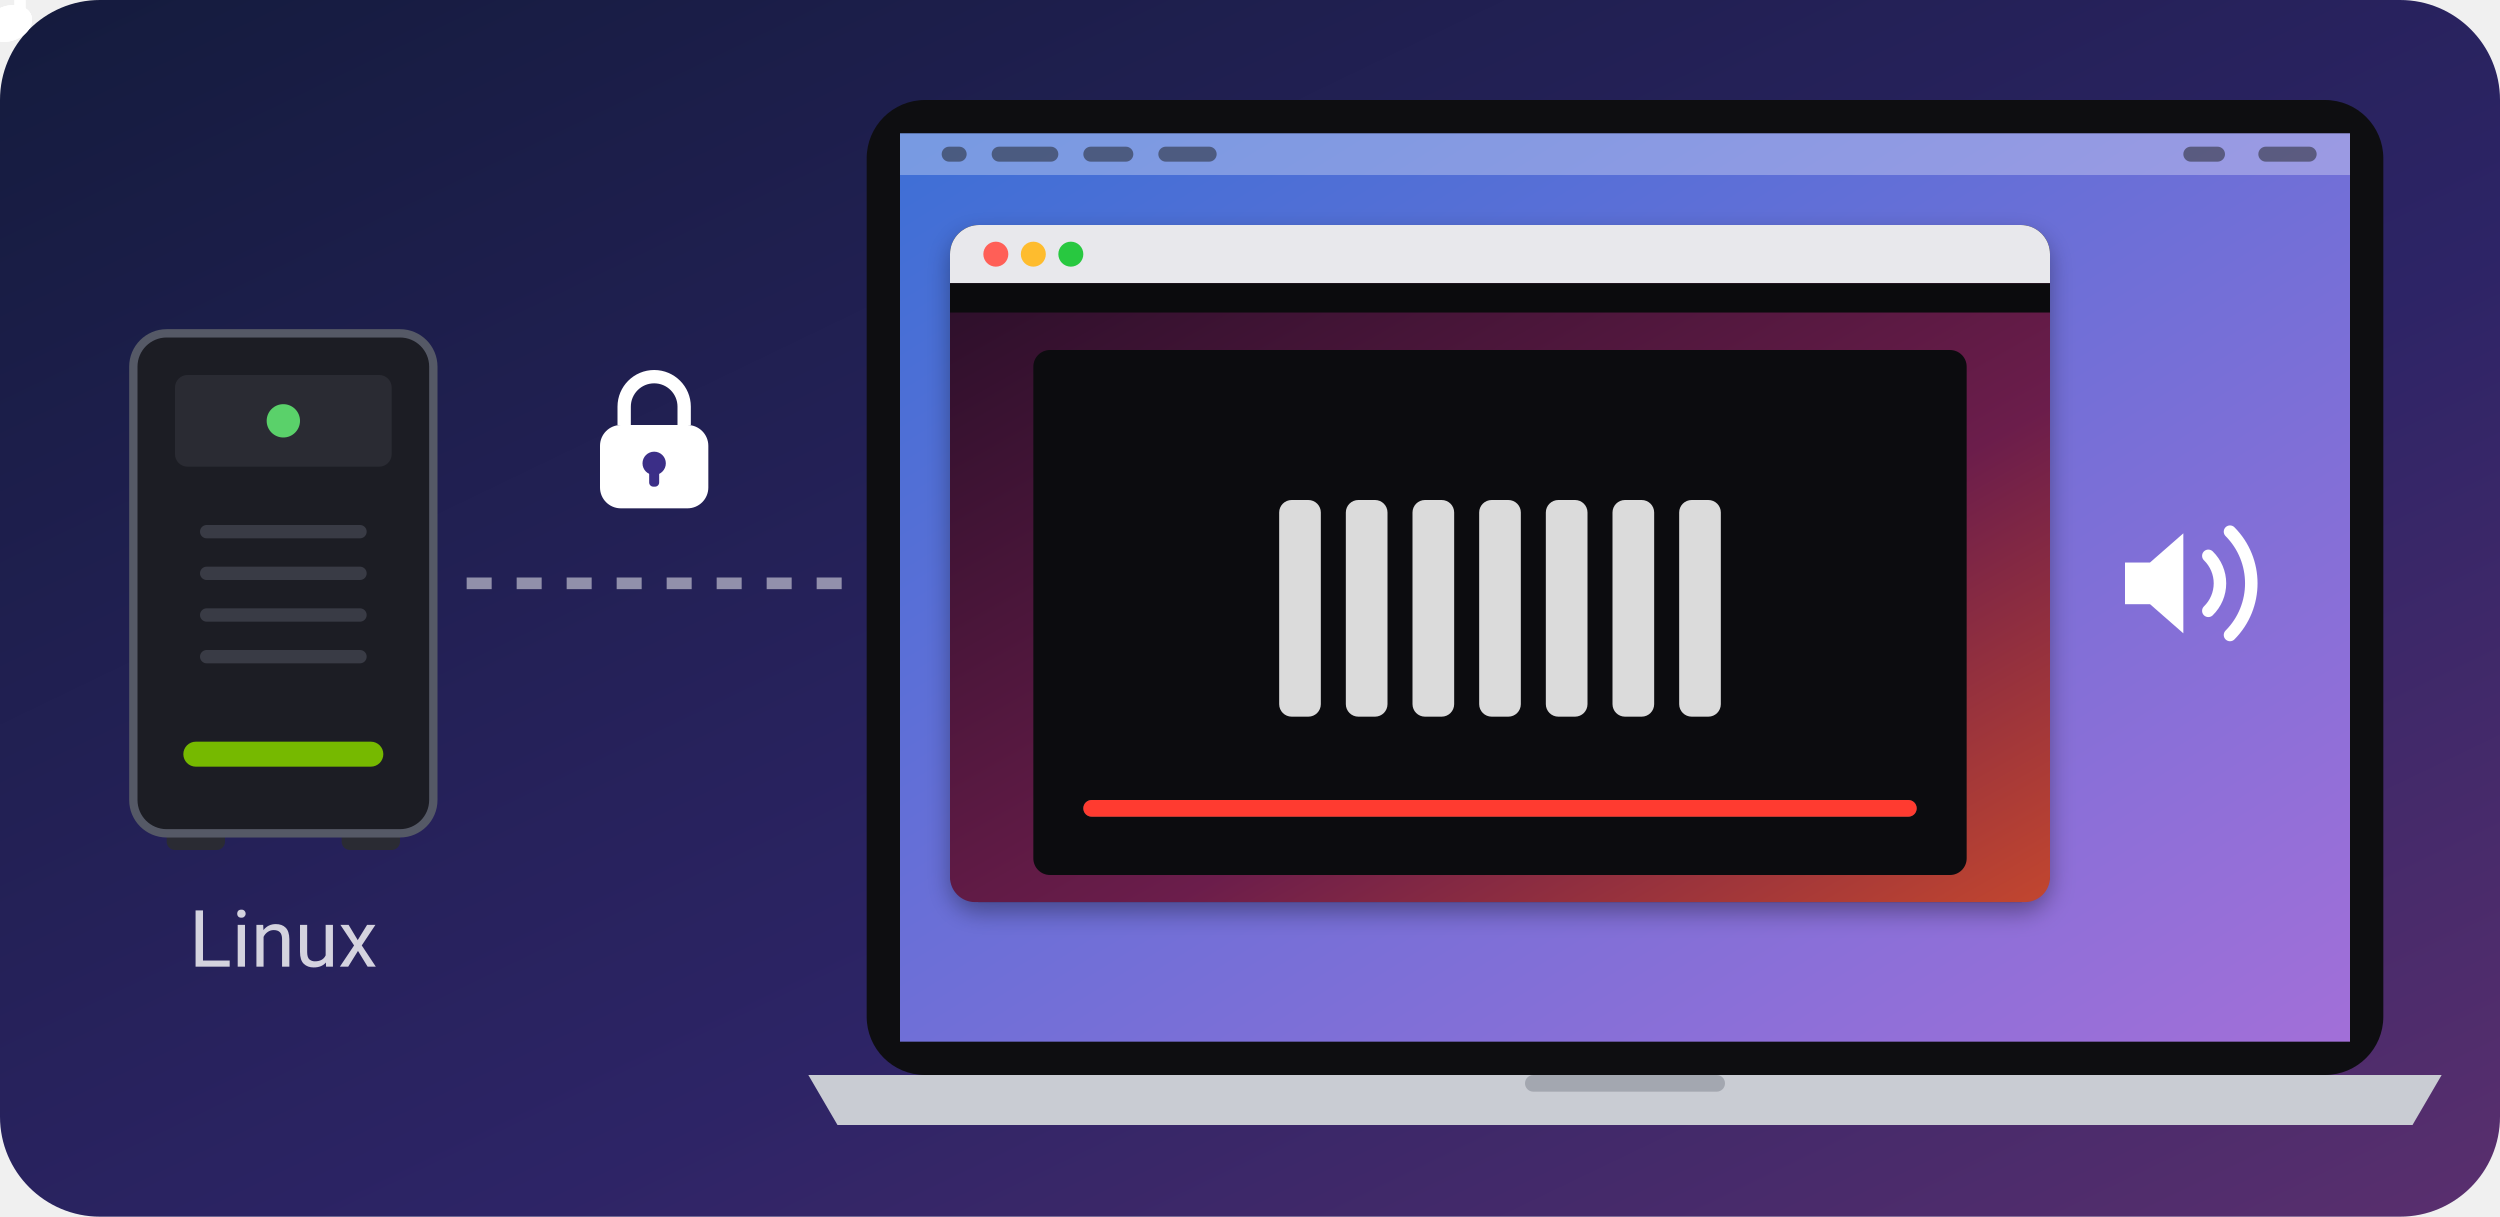
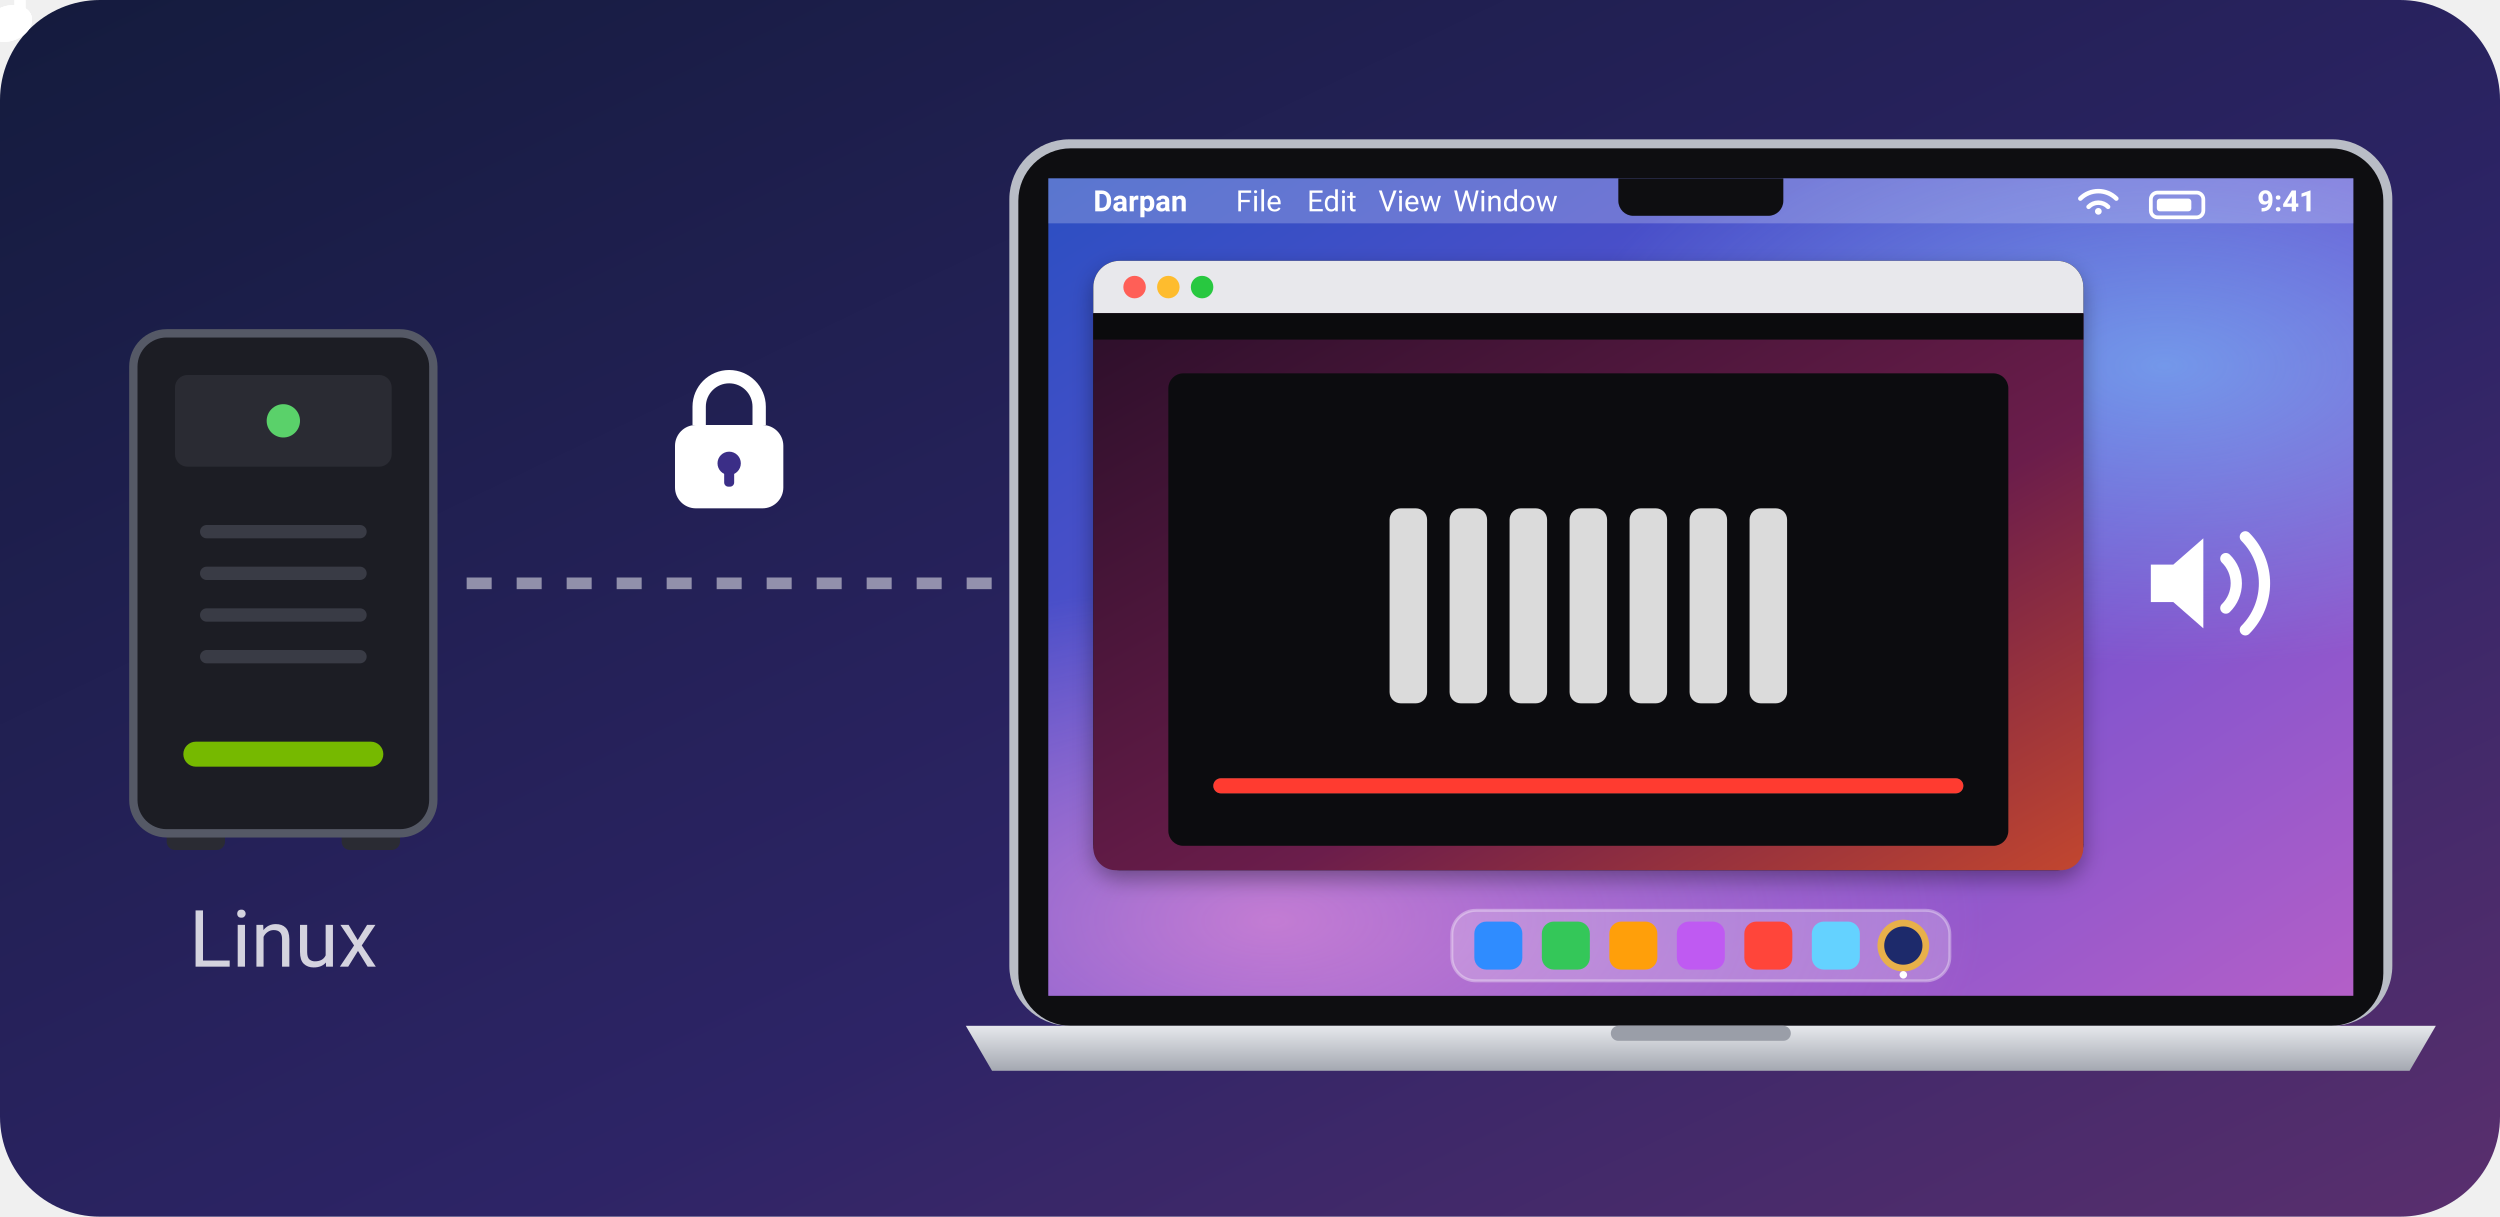
<svg xmlns="http://www.w3.org/2000/svg" viewBox="0 0 300 146" width="300" height="146" role="img" aria-label="A video plays on the Linux computer and its sound comes out of the Mac">
-   <style>@keyframes eq0{0.00%{transform:scaleY(0.25)}5.00%{transform:scaleY(0.90)}10.00%{transform:scaleY(0.25)}15.00%{transform:scaleY(0.90)}20.00%{transform:scaleY(0.25)}25.00%{transform:scaleY(0.90)}30.00%{transform:scaleY(0.25)}35.00%{transform:scaleY(0.90)}40.00%{transform:scaleY(0.25)}45.00%{transform:scaleY(0.90)}50.00%{transform:scaleY(0.25)}55.00%{transform:scaleY(0.90)}60.00%{transform:scaleY(0.25)}65.00%{transform:scaleY(0.90)}70.00%{transform:scaleY(0.25)}75.00%{transform:scaleY(0.90)}80.00%{transform:scaleY(0.25)}85.00%{transform:scaleY(0.90)}90.00%{transform:scaleY(0.25)}95.00%{transform:scaleY(0.90)}100.00%{transform:scaleY(0.25)}}.eq0{animation:eq0 6s linear infinite;transform-box:fill-box;transform-origin:50% 100%}@keyframes eq1{0.00%{transform:scaleY(0.60)}5.00%{transform:scaleY(0.30)}10.00%{transform:scaleY(0.60)}15.00%{transform:scaleY(0.30)}20.00%{transform:scaleY(0.60)}25.00%{transform:scaleY(0.30)}30.00%{transform:scaleY(0.60)}35.00%{transform:scaleY(0.30)}40.00%{transform:scaleY(0.60)}45.00%{transform:scaleY(0.30)}50.00%{transform:scaleY(0.60)}55.00%{transform:scaleY(0.30)}60.00%{transform:scaleY(0.60)}65.00%{transform:scaleY(0.30)}70.00%{transform:scaleY(0.60)}75.00%{transform:scaleY(0.30)}80.00%{transform:scaleY(0.60)}85.00%{transform:scaleY(0.30)}90.00%{transform:scaleY(0.60)}95.00%{transform:scaleY(0.30)}100.00%{transform:scaleY(0.60)}}.eq1{animation:eq1 6s linear infinite;transform-box:fill-box;transform-origin:50% 100%}@keyframes eq2{0.00%{transform:scaleY(0.35)}5.00%{transform:scaleY(1.00)}10.00%{transform:scaleY(0.35)}15.00%{transform:scaleY(1.00)}20.00%{transform:scaleY(0.35)}25.00%{transform:scaleY(1.00)}30.00%{transform:scaleY(0.35)}35.00%{transform:scaleY(1.00)}40.00%{transform:scaleY(0.35)}45.00%{transform:scaleY(1.00)}50.00%{transform:scaleY(0.35)}55.00%{transform:scaleY(1.00)}60.00%{transform:scaleY(0.35)}65.00%{transform:scaleY(1.00)}70.00%{transform:scaleY(0.35)}75.00%{transform:scaleY(1.00)}80.00%{transform:scaleY(0.35)}85.00%{transform:scaleY(1.00)}90.00%{transform:scaleY(0.35)}95.00%{transform:scaleY(1.00)}100.00%{transform:scaleY(0.35)}}.eq2{animation:eq2 6s linear infinite;transform-box:fill-box;transform-origin:50% 100%}@keyframes eq3{0.00%{transform:scaleY(0.80)}5.00%{transform:scaleY(0.45)}10.00%{transform:scaleY(0.80)}15.00%{transform:scaleY(0.45)}20.00%{transform:scaleY(0.80)}25.00%{transform:scaleY(0.45)}30.00%{transform:scaleY(0.80)}35.00%{transform:scaleY(0.45)}40.00%{transform:scaleY(0.80)}45.00%{transform:scaleY(0.45)}50.00%{transform:scaleY(0.80)}55.00%{transform:scaleY(0.45)}60.00%{transform:scaleY(0.80)}65.00%{transform:scaleY(0.45)}70.00%{transform:scaleY(0.80)}75.00%{transform:scaleY(0.45)}80.00%{transform:scaleY(0.80)}85.00%{transform:scaleY(0.45)}90.00%{transform:scaleY(0.80)}95.00%{transform:scaleY(0.45)}100.00%{transform:scaleY(0.80)}}.eq3{animation:eq3 6s linear infinite;transform-box:fill-box;transform-origin:50% 100%}@keyframes eq4{0.00%{transform:scaleY(0.30)}5.00%{transform:scaleY(0.75)}10.00%{transform:scaleY(0.30)}15.00%{transform:scaleY(0.75)}20.00%{transform:scaleY(0.30)}25.00%{transform:scaleY(0.75)}30.00%{transform:scaleY(0.30)}35.00%{transform:scaleY(0.75)}40.00%{transform:scaleY(0.30)}45.00%{transform:scaleY(0.75)}50.00%{transform:scaleY(0.30)}55.00%{transform:scaleY(0.75)}60.00%{transform:scaleY(0.30)}65.00%{transform:scaleY(0.75)}70.00%{transform:scaleY(0.30)}75.00%{transform:scaleY(0.75)}80.00%{transform:scaleY(0.30)}85.00%{transform:scaleY(0.75)}90.00%{transform:scaleY(0.30)}95.00%{transform:scaleY(0.75)}100.00%{transform:scaleY(0.30)}}.eq4{animation:eq4 6s linear infinite;transform-box:fill-box;transform-origin:50% 100%}@keyframes eq5{0.00%{transform:scaleY(0.90)}5.00%{transform:scaleY(0.35)}10.00%{transform:scaleY(0.90)}15.00%{transform:scaleY(0.35)}20.00%{transform:scaleY(0.90)}25.00%{transform:scaleY(0.35)}30.00%{transform:scaleY(0.90)}35.00%{transform:scaleY(0.35)}40.00%{transform:scaleY(0.90)}45.00%{transform:scaleY(0.35)}50.00%{transform:scaleY(0.90)}55.00%{transform:scaleY(0.35)}60.00%{transform:scaleY(0.90)}65.00%{transform:scaleY(0.35)}70.00%{transform:scaleY(0.90)}75.00%{transform:scaleY(0.35)}80.00%{transform:scaleY(0.90)}85.00%{transform:scaleY(0.35)}90.00%{transform:scaleY(0.90)}95.00%{transform:scaleY(0.35)}100.00%{transform:scaleY(0.90)}}.eq5{animation:eq5 6s linear infinite;transform-box:fill-box;transform-origin:50% 100%}@keyframes eq6{0.00%{transform:scaleY(0.50)}5.00%{transform:scaleY(0.80)}10.00%{transform:scaleY(0.50)}15.00%{transform:scaleY(0.80)}20.00%{transform:scaleY(0.50)}25.00%{transform:scaleY(0.80)}30.00%{transform:scaleY(0.50)}35.00%{transform:scaleY(0.80)}40.00%{transform:scaleY(0.50)}45.00%{transform:scaleY(0.80)}50.00%{transform:scaleY(0.50)}55.00%{transform:scaleY(0.80)}60.00%{transform:scaleY(0.50)}65.00%{transform:scaleY(0.80)}70.00%{transform:scaleY(0.50)}75.00%{transform:scaleY(0.80)}80.00%{transform:scaleY(0.50)}85.00%{transform:scaleY(0.80)}90.00%{transform:scaleY(0.50)}95.00%{transform:scaleY(0.80)}100.00%{transform:scaleY(0.50)}}.eq6{animation:eq6 6s linear infinite;transform-box:fill-box;transform-origin:50% 100%}@keyframes prog{0.00%{transform:scaleX(0.200)}100.00%{transform:scaleX(0.800)}}.prog{animation:prog 6s linear infinite;transform-box:fill-box;transform-origin:0 0}@keyframes w1{0.00%{opacity:.2}8.33%{opacity:1}16.67%{opacity:.2}25.00%{opacity:1}33.33%{opacity:.2}41.67%{opacity:1}50.00%{opacity:.2}58.33%{opacity:1}66.67%{opacity:.2}75.00%{opacity:1}83.33%{opacity:.2}91.67%{opacity:1}100.00%{opacity:.2}}.w1{animation:w1 6s linear infinite;}@keyframes w2{2.50%{opacity:.2}10.83%{opacity:1}19.17%{opacity:.2}27.50%{opacity:1}35.83%{opacity:.2}44.17%{opacity:1}52.50%{opacity:.2}60.83%{opacity:1}69.17%{opacity:.2}77.50%{opacity:1}85.83%{opacity:.2}94.17%{opacity:1}100.00%{opacity:.2}}.w2{animation:w2 6s linear infinite;}@keyframes n0{0.00%{opacity:0;transform:translate(58.0px,78.0px)}3.33%{opacity:0;transform:translate(58.0px,78.0px)}5.00%{opacity:1;transform:translate(58.0px,78.0px)}15.00%{opacity:1;transform:translate(78.5px,81.0px)}25.00%{opacity:1;transform:translate(105.0px,78.0px)}26.67%{opacity:0;transform:translate(105.0px,78.0px)}100.00%{opacity:0;transform:translate(105.0px,78.0px)}}.n0{animation:n0 6s ease-in-out infinite;}@keyframes n1{0.00%{opacity:0;transform:translate(58.0px,78.0px)}36.67%{opacity:0;transform:translate(58.0px,78.0px)}38.33%{opacity:1;transform:translate(58.0px,78.0px)}48.33%{opacity:1;transform:translate(78.5px,81.0px)}58.33%{opacity:1;transform:translate(105.0px,78.0px)}60.00%{opacity:0;transform:translate(105.0px,78.0px)}100.00%{opacity:0;transform:translate(105.0px,78.0px)}}.n1{animation:n1 6s ease-in-out infinite;}@keyframes n2{0.00%{opacity:0;transform:translate(58.0px,78.0px)}70.00%{opacity:0;transform:translate(58.0px,78.0px)}71.67%{opacity:1;transform:translate(58.0px,78.0px)}81.67%{opacity:1;transform:translate(78.5px,81.0px)}91.67%{opacity:1;transform:translate(105.0px,78.0px)}93.33%{opacity:0;transform:translate(105.0px,78.0px)}100.00%{opacity:0;transform:translate(105.0px,78.0px)}}.n2{animation:n2 6s ease-in-out infinite;}@media (prefers-reduced-motion:reduce){*{animation-play-state:paused!important}}</style>
+   <style>@keyframes eq0{0.00%{transform:scaleY(0.25)}5.00%{transform:scaleY(0.90)}10.00%{transform:scaleY(0.25)}15.00%{transform:scaleY(0.90)}20.00%{transform:scaleY(0.25)}25.00%{transform:scaleY(0.90)}30.00%{transform:scaleY(0.25)}35.00%{transform:scaleY(0.90)}40.00%{transform:scaleY(0.25)}45.00%{transform:scaleY(0.90)}50.00%{transform:scaleY(0.25)}55.00%{transform:scaleY(0.90)}60.00%{transform:scaleY(0.25)}65.00%{transform:scaleY(0.90)}70.00%{transform:scaleY(0.25)}75.00%{transform:scaleY(0.90)}80.00%{transform:scaleY(0.25)}85.00%{transform:scaleY(0.90)}90.00%{transform:scaleY(0.25)}95.00%{transform:scaleY(0.90)}100.00%{transform:scaleY(0.25)}}.eq0{animation:eq0 6s linear infinite;transform-box:fill-box;transform-origin:50% 100%}@keyframes eq1{0.00%{transform:scaleY(0.60)}5.00%{transform:scaleY(0.30)}10.00%{transform:scaleY(0.60)}15.00%{transform:scaleY(0.30)}20.00%{transform:scaleY(0.60)}25.00%{transform:scaleY(0.30)}30.00%{transform:scaleY(0.60)}35.00%{transform:scaleY(0.30)}40.00%{transform:scaleY(0.60)}45.00%{transform:scaleY(0.30)}50.00%{transform:scaleY(0.60)}55.00%{transform:scaleY(0.30)}60.00%{transform:scaleY(0.60)}65.00%{transform:scaleY(0.30)}70.00%{transform:scaleY(0.60)}75.00%{transform:scaleY(0.30)}80.00%{transform:scaleY(0.60)}85.00%{transform:scaleY(0.30)}90.00%{transform:scaleY(0.60)}95.00%{transform:scaleY(0.30)}100.00%{transform:scaleY(0.60)}}.eq1{animation:eq1 6s linear infinite;transform-box:fill-box;transform-origin:50% 100%}@keyframes eq2{0.00%{transform:scaleY(0.35)}5.00%{transform:scaleY(1.00)}10.00%{transform:scaleY(0.35)}15.00%{transform:scaleY(1.00)}20.00%{transform:scaleY(0.35)}25.00%{transform:scaleY(1.00)}30.00%{transform:scaleY(0.35)}35.00%{transform:scaleY(1.00)}40.00%{transform:scaleY(0.35)}45.00%{transform:scaleY(1.00)}50.00%{transform:scaleY(0.35)}55.00%{transform:scaleY(1.00)}60.00%{transform:scaleY(0.35)}65.00%{transform:scaleY(1.00)}70.00%{transform:scaleY(0.35)}75.00%{transform:scaleY(1.00)}80.00%{transform:scaleY(0.35)}85.00%{transform:scaleY(1.00)}90.00%{transform:scaleY(0.35)}95.00%{transform:scaleY(1.00)}100.00%{transform:scaleY(0.35)}}.eq2{animation:eq2 6s linear infinite;transform-box:fill-box;transform-origin:50% 100%}@keyframes eq3{0.00%{transform:scaleY(0.80)}5.00%{transform:scaleY(0.45)}10.00%{transform:scaleY(0.80)}15.00%{transform:scaleY(0.45)}20.00%{transform:scaleY(0.80)}25.00%{transform:scaleY(0.45)}30.00%{transform:scaleY(0.80)}35.00%{transform:scaleY(0.45)}40.00%{transform:scaleY(0.80)}45.00%{transform:scaleY(0.45)}50.00%{transform:scaleY(0.80)}55.00%{transform:scaleY(0.45)}60.00%{transform:scaleY(0.80)}65.00%{transform:scaleY(0.45)}70.00%{transform:scaleY(0.80)}75.00%{transform:scaleY(0.45)}80.00%{transform:scaleY(0.80)}85.00%{transform:scaleY(0.45)}90.00%{transform:scaleY(0.80)}95.00%{transform:scaleY(0.45)}100.00%{transform:scaleY(0.80)}}.eq3{animation:eq3 6s linear infinite;transform-box:fill-box;transform-origin:50% 100%}@keyframes eq4{0.00%{transform:scaleY(0.30)}5.00%{transform:scaleY(0.75)}10.00%{transform:scaleY(0.30)}15.00%{transform:scaleY(0.75)}20.00%{transform:scaleY(0.30)}25.00%{transform:scaleY(0.75)}30.00%{transform:scaleY(0.30)}35.00%{transform:scaleY(0.75)}40.00%{transform:scaleY(0.30)}45.00%{transform:scaleY(0.75)}50.00%{transform:scaleY(0.30)}55.00%{transform:scaleY(0.75)}60.00%{transform:scaleY(0.30)}65.00%{transform:scaleY(0.75)}70.00%{transform:scaleY(0.30)}75.00%{transform:scaleY(0.75)}80.00%{transform:scaleY(0.30)}85.00%{transform:scaleY(0.75)}90.00%{transform:scaleY(0.30)}95.00%{transform:scaleY(0.75)}100.00%{transform:scaleY(0.30)}}.eq4{animation:eq4 6s linear infinite;transform-box:fill-box;transform-origin:50% 100%}@keyframes eq5{0.00%{transform:scaleY(0.90)}5.00%{transform:scaleY(0.35)}10.00%{transform:scaleY(0.90)}15.00%{transform:scaleY(0.35)}20.00%{transform:scaleY(0.90)}25.00%{transform:scaleY(0.35)}30.00%{transform:scaleY(0.90)}35.00%{transform:scaleY(0.35)}40.00%{transform:scaleY(0.90)}45.00%{transform:scaleY(0.35)}50.00%{transform:scaleY(0.90)}55.00%{transform:scaleY(0.35)}60.00%{transform:scaleY(0.90)}65.00%{transform:scaleY(0.35)}70.00%{transform:scaleY(0.90)}75.00%{transform:scaleY(0.35)}80.00%{transform:scaleY(0.90)}85.00%{transform:scaleY(0.35)}90.00%{transform:scaleY(0.90)}95.00%{transform:scaleY(0.35)}100.00%{transform:scaleY(0.90)}}.eq5{animation:eq5 6s linear infinite;transform-box:fill-box;transform-origin:50% 100%}@keyframes eq6{0.00%{transform:scaleY(0.50)}5.00%{transform:scaleY(0.80)}10.00%{transform:scaleY(0.50)}15.00%{transform:scaleY(0.80)}20.00%{transform:scaleY(0.50)}25.00%{transform:scaleY(0.80)}30.00%{transform:scaleY(0.50)}35.00%{transform:scaleY(0.80)}40.00%{transform:scaleY(0.50)}45.00%{transform:scaleY(0.80)}50.00%{transform:scaleY(0.50)}55.00%{transform:scaleY(0.80)}60.00%{transform:scaleY(0.50)}65.00%{transform:scaleY(0.80)}70.00%{transform:scaleY(0.50)}75.00%{transform:scaleY(0.80)}80.00%{transform:scaleY(0.50)}85.00%{transform:scaleY(0.80)}90.00%{transform:scaleY(0.50)}95.00%{transform:scaleY(0.80)}100.00%{transform:scaleY(0.50)}}.eq6{animation:eq6 6s linear infinite;transform-box:fill-box;transform-origin:50% 100%}@keyframes prog{0.00%{transform:scaleX(0.200)}100.00%{transform:scaleX(0.800)}}.prog{animation:prog 6s linear infinite;transform-box:fill-box;transform-origin:0 0}@keyframes w1{0.00%{opacity:.2}8.33%{opacity:1}16.67%{opacity:.2}25.00%{opacity:1}33.33%{opacity:.2}41.67%{opacity:1}50.00%{opacity:.2}58.33%{opacity:1}66.67%{opacity:.2}75.00%{opacity:1}83.33%{opacity:.2}91.67%{opacity:1}100.00%{opacity:.2}}.w1{animation:w1 6s linear infinite;}@keyframes w2{2.50%{opacity:.2}10.83%{opacity:1}19.17%{opacity:.2}27.50%{opacity:1}35.83%{opacity:.2}44.17%{opacity:1}52.50%{opacity:.2}60.83%{opacity:1}69.17%{opacity:.2}77.50%{opacity:1}85.83%{opacity:.2}94.17%{opacity:1}100.00%{opacity:.2}}.w2{animation:w2 6s linear infinite;}@keyframes n0{0.00%{opacity:0;transform:translate(58.0px,78.0px)}3.33%{opacity:0;transform:translate(58.0px,78.0px)}5.00%{opacity:1;transform:translate(58.0px,78.0px)}15.00%{opacity:1;transform:translate(87.5px,81.0px)}25.00%{opacity:1;transform:translate(123.0px,78.0px)}26.67%{opacity:0;transform:translate(123.0px,78.0px)}100.00%{opacity:0;transform:translate(123.0px,78.0px)}}.n0{animation:n0 6s ease-in-out infinite;}@keyframes n1{0.00%{opacity:0;transform:translate(58.0px,78.0px)}36.67%{opacity:0;transform:translate(58.0px,78.0px)}38.33%{opacity:1;transform:translate(58.0px,78.0px)}48.33%{opacity:1;transform:translate(87.5px,81.0px)}58.33%{opacity:1;transform:translate(123.0px,78.0px)}60.00%{opacity:0;transform:translate(123.0px,78.0px)}100.00%{opacity:0;transform:translate(123.0px,78.0px)}}.n1{animation:n1 6s ease-in-out infinite;}@keyframes n2{0.00%{opacity:0;transform:translate(58.0px,78.0px)}70.00%{opacity:0;transform:translate(58.0px,78.0px)}71.67%{opacity:1;transform:translate(58.0px,78.0px)}81.67%{opacity:1;transform:translate(87.5px,81.0px)}91.67%{opacity:1;transform:translate(123.0px,78.0px)}93.33%{opacity:0;transform:translate(123.0px,78.0px)}100.00%{opacity:0;transform:translate(123.0px,78.0px)}}.n2{animation:n2 6s ease-in-out infinite;}@media (prefers-reduced-motion:reduce){*{animation-play-state:paused!important}}</style>
  <defs>
    <linearGradient id="bg" x1="0" y1="0" x2="1" y2="1">
      <stop offset="0" stop-color="#141b3d" />
      <stop offset=".6" stop-color="#2d2466" />
      <stop offset="1" stop-color="#5a2f6e" />
    </linearGradient>
    <linearGradient id="lin" x1="0" y1="0" x2="1" y2="1">
      <stop offset="0" stop-color="#2c0f2a" />
      <stop offset=".6" stop-color="#6b1d4b" />
      <stop offset="1" stop-color="#c2462f" />
    </linearGradient>
    <linearGradient id="wall" x1="0" y1="0" x2="1" y2="1">
-       <stop offset="0" stop-color="#3d6fd6" />
-       <stop offset="1" stop-color="#a26fd8" />
+       <stop offset="0" stop-color="#2b4fc2" />
+       <stop offset=".55" stop-color="#6a4fd0" />
+       <stop offset="1" stop-color="#b45fc8" />
+     </linearGradient>
+     <radialGradient id="glow1">
+       <stop offset="0" stop-color="#ff9ad5" stop-opacity=".6" />
+       <stop offset="1" stop-color="#ff9ad5" stop-opacity="0" />
+     </radialGradient>
+     <radialGradient id="glow2">
+       <stop offset="0" stop-color="#7cd3ff" stop-opacity=".55" />
+       <stop offset="1" stop-color="#7cd3ff" stop-opacity="0" />
+     </radialGradient>
+     <linearGradient id="alu" x1="0" y1="0" x2="0" y2="1">
+       <stop offset="0" stop-color="#e6e8ec" />
+       <stop offset="1" stop-color="#a4a8b1" />
    </linearGradient>
    <filter id="sh" x="-20%" y="-20%" width="140%" height="150%">
      <feDropShadow dx="0" dy="1.2" stdDeviation="1.4" flood-color="#000" flood-opacity=".35" />
    </filter>
    <clipPath id="scr">
      <rect x="108" y="16" width="174" height="109" />
    </clipPath>
    <clipPath id="vc">
      <path d="M0 0H132V71.25a3 3 0 0 1-3 3H3a3 3 0 0 1-3-3z" />
    </clipPath>
  </defs>
  <rect width="300" height="146" rx="12" fill="url(#bg)" />
  <rect x="20" y="99" width="7" height="3" rx="1" fill="#2a2b33" />
  <rect x="41" y="99" width="7" height="3" rx="1" fill="#2a2b33" />
  <rect x="16" y="40" width="36" height="60" rx="4" fill="#1c1d24" stroke="#555966" />
  <rect x="21" y="45" width="26" height="11" rx="1.5" fill="#2a2b33" />
  <circle cx="34.0" cy="50.5" r="2" fill="#5ad16a" />
  <rect x="24" y="63" width="20" height="1.6" rx=".8" fill="#393b45" />
  <rect x="24" y="68" width="20" height="1.6" rx=".8" fill="#393b45" />
  <rect x="24" y="73" width="20" height="1.6" rx=".8" fill="#393b45" />
  <rect x="24" y="78" width="20" height="1.6" rx=".8" fill="#393b45" />
  <rect class="" x="22" y="89" width="24" height="3" rx="1.5" fill="#76b900" />
  <text text-anchor="middle" fill-opacity="0.8" x="34.0" y="116.0" font-family="-apple-system,BlinkMacSystemFont,'Segoe UI',Roboto,Helvetica,Arial,sans-serif" font-size="9.5" fill="#fff" xml:space="preserve">Linux</text>
  <g class="">
-     <line x1="56" y1="70" x2="101" y2="70" stroke="#fff" stroke-opacity=".5" stroke-width="1.4" stroke-dasharray="3 3" />
-     <g transform="translate(78.5 55)">
+     <line x1="56" y1="70" x2="119" y2="70" stroke="#fff" stroke-opacity=".5" stroke-width="1.4" stroke-dasharray="3 3" />
+     <g transform="translate(87.5 55)">
      <rect x="-6.5" y="-4" width="13" height="10" rx="2.5" fill="#fff" />
      <path d="M-3.6-4v-2.2a3.6 3.6 0 0 1 7.2 0V-4" fill="none" stroke="#fff" stroke-width="1.6" />
      <circle cy=".6" r="1.4" fill="#3b2e87" />
      <rect x="-.6" y=".6" width="1.2" height="2.8" rx=".5" fill="#3b2e87" />
    </g>
  </g>
-   <rect x="104" y="12" width="182" height="117" rx="7" fill="#0e0e11" />
-   <g clip-path="url(#scr)">
-     <rect x="108" y="16" width="174" height="109" fill="url(#wall)" />
-     <rect x="108" y="16" width="174" height="5" fill="#fff" fill-opacity=".3" />
-     <rect x="113" y="17.6" width="3" height="1.8" rx=".9" fill="#1d1d1f" fill-opacity=".5" />
-     <rect x="119" y="17.6" width="8" height="1.8" rx=".9" fill="#1d1d1f" fill-opacity=".5" />
-     <rect x="130" y="17.6" width="6" height="1.8" rx=".9" fill="#1d1d1f" fill-opacity=".5" />
-     <rect x="139" y="17.6" width="7" height="1.8" rx=".9" fill="#1d1d1f" fill-opacity=".5" />
-     <rect x="262" y="17.6" width="5" height="1.8" rx=".9" fill="#1d1d1f" fill-opacity=".5" />
-     <rect x="271" y="17.6" width="7" height="1.8" rx=".9" fill="#1d1d1f" fill-opacity=".5" />
-     <g class="">
-       <rect x="114" y="27" width="132" height="81.25" rx="3.5" fill="#111" filter="url(#sh)" />
-       <path d="M114 34v-3.5a3.5 3.5 0 0 1 3.5-3.5h125a3.5 3.5 0 0 1 3.5 3.5v3.5z" fill="#e8e8ec" />
-       <circle cx="119.5" cy="30.5" r="1.5" fill="#ff5f57" />
-       <circle cx="124.0" cy="30.5" r="1.5" fill="#febc2e" />
-       <circle cx="128.5" cy="30.5" r="1.5" fill="#28c840" />
-       <g transform="translate(114 34)">
-         <g clip-path="url(#vc)">
-           <rect width="132" height="74.25" fill="url(#lin)" />
-           <rect width="132" height="3.5" fill="#0b0b0d" />
-           <rect x="10" y="8" width="112" height="63" rx="2" fill="#0c0c0f" />
-           <rect class="eq0" x="39.5" y="26" width="5" height="26" rx="1.5" fill="#fff" fill-opacity=".85" />
-           <rect class="eq1" x="47.5" y="26" width="5" height="26" rx="1.5" fill="#fff" fill-opacity=".85" />
-           <rect class="eq2" x="55.5" y="26" width="5" height="26" rx="1.5" fill="#fff" fill-opacity=".85" />
-           <rect class="eq3" x="63.5" y="26" width="5" height="26" rx="1.5" fill="#fff" fill-opacity=".85" />
-           <rect class="eq4" x="71.5" y="26" width="5" height="26" rx="1.5" fill="#fff" fill-opacity=".85" />
-           <rect class="eq5" x="79.5" y="26" width="5" height="26" rx="1.5" fill="#fff" fill-opacity=".85" />
-           <rect class="eq6" x="87.5" y="26" width="5" height="26" rx="1.5" fill="#fff" fill-opacity=".85" />
-           <rect x="16" y="62" width="100" height="2" rx="1" fill="#fff" fill-opacity=".25" />
-           <rect class="prog" x="16" y="62" width="100" height="2" rx="1" fill="#ff3b30" />
+   <g transform="translate(28.6 7.0) scale(0.9)">
+     <rect x="102.8" y="10.8" width="184.4" height="118.2" rx="8" fill="#b9bdc6" />
+     <rect x="104" y="12" width="182" height="117" rx="7" fill="#0e0e11" />
+     <g clip-path="url(#scr)">
+       <rect x="108" y="16" width="174" height="109" fill="url(#wall)" />
+       <ellipse cx="138" cy="115" rx="95" ry="45" fill="url(#glow1)" />
+       <ellipse cx="257" cy="41" rx="80" ry="40" fill="url(#glow2)" />
+       <g class="">
+         <rect x="114" y="27" width="132" height="81.25" rx="3.5" fill="#111" filter="url(#sh)" />
+         <path d="M114 34v-3.5a3.5 3.5 0 0 1 3.5-3.5h125a3.5 3.5 0 0 1 3.5 3.5v3.5z" fill="#e8e8ec" />
+         <circle cx="119.5" cy="30.5" r="1.5" fill="#ff5f57" />
+         <circle cx="124.0" cy="30.5" r="1.5" fill="#febc2e" />
+         <circle cx="128.5" cy="30.5" r="1.5" fill="#28c840" />
+         <g transform="translate(114 34)">
+           <g clip-path="url(#vc)">
+             <rect width="132" height="74.25" fill="url(#lin)" />
+             <rect width="132" height="3.5" fill="#0b0b0d" />
+             <rect x="10" y="8" width="112" height="63" rx="2" fill="#0c0c0f" />
+             <rect class="eq0" x="39.5" y="26" width="5" height="26" rx="1.5" fill="#fff" fill-opacity=".85" />
+             <rect class="eq1" x="47.5" y="26" width="5" height="26" rx="1.5" fill="#fff" fill-opacity=".85" />
+             <rect class="eq2" x="55.5" y="26" width="5" height="26" rx="1.5" fill="#fff" fill-opacity=".85" />
+             <rect class="eq3" x="63.5" y="26" width="5" height="26" rx="1.5" fill="#fff" fill-opacity=".85" />
+             <rect class="eq4" x="71.5" y="26" width="5" height="26" rx="1.5" fill="#fff" fill-opacity=".85" />
+             <rect class="eq5" x="79.5" y="26" width="5" height="26" rx="1.5" fill="#fff" fill-opacity=".85" />
+             <rect class="eq6" x="87.5" y="26" width="5" height="26" rx="1.5" fill="#fff" fill-opacity=".85" />
+             <rect x="16" y="62" width="100" height="2" rx="1" fill="#fff" fill-opacity=".25" />
+             <rect class="prog" x="16" y="62" width="100" height="2" rx="1" fill="#ff3b30" />
+           </g>
        </g>
      </g>
+       <g transform="translate(262 70)">
+         <path d="M-7-2.5h3l4-3.5v12l-4-3.5h-3z" fill="#fff" />
+         <path class="w1" d="M3-3.3a4.6 4.6 0 0 1 0 6.6" fill="none" stroke="#fff" stroke-width="1.5" stroke-linecap="round" />
+         <path class="w2" d="M5.6-6.2a8.8 8.8 0 0 1 0 12.4" fill="none" stroke="#fff" stroke-width="1.5" stroke-linecap="round" />
+       </g>
+       <rect x="161.8" y="113.6" width="66.4" height="9.4" rx="3.2" fill="#fff" fill-opacity=".22" stroke="#fff" stroke-opacity=".35" stroke-width=".4" />
+       <rect x="164.8" y="115.1" width="6.4" height="6.4" rx="1.6" fill="#2f8cff" />
+       <rect x="173.8" y="115.1" width="6.4" height="6.4" rx="1.6" fill="#34c759" />
+       <rect x="182.8" y="115.1" width="6.4" height="6.4" rx="1.6" fill="#ff9f0a" />
+       <rect x="191.8" y="115.1" width="6.4" height="6.4" rx="1.6" fill="#bf5af2" />
+       <rect x="200.8" y="115.1" width="6.4" height="6.4" rx="1.6" fill="#ff453a" />
+       <rect x="209.8" y="115.1" width="6.4" height="6.4" rx="1.6" fill="#64d2ff" />
+       <circle cx="222.0" cy="118.3" r="3" fill="#1d2a6b" stroke="#e8b04a" stroke-width=".9" />
+       <circle cx="222.0" cy="122.2" r=".5" fill="#fff" />
+       <rect x="108" y="16" width="174" height="6" fill="#fff" fill-opacity=".22" />
+       <text font-weight="700" x="114.0" y="20.4" font-family="-apple-system,BlinkMacSystemFont,'Segoe UI',Roboto,Helvetica,Arial,sans-serif" font-size="3.9" fill="#fff" xml:space="preserve">Darpan</text>
+       <text x="133.0" y="20.4" font-family="-apple-system,BlinkMacSystemFont,'Segoe UI',Roboto,Helvetica,Arial,sans-serif" font-size="3.9" fill="#fff" xml:space="preserve">File</text>
+       <text x="142.5" y="20.4" font-family="-apple-system,BlinkMacSystemFont,'Segoe UI',Roboto,Helvetica,Arial,sans-serif" font-size="3.9" fill="#fff" xml:space="preserve">Edit</text>
+       <text x="152.0" y="20.4" font-family="-apple-system,BlinkMacSystemFont,'Segoe UI',Roboto,Helvetica,Arial,sans-serif" font-size="3.9" fill="#fff" xml:space="preserve">View</text>
+       <text x="162.0" y="20.4" font-family="-apple-system,BlinkMacSystemFont,'Segoe UI',Roboto,Helvetica,Arial,sans-serif" font-size="3.9" fill="#fff" xml:space="preserve">Window</text>
+       <g fill="none" stroke="#fff" stroke-width=".6" stroke-linecap="round" transform="translate(248 20.3)">
+         <path d="M-2.4-1.6a3.4 3.4 0 0 1 4.8 0" />
+         <path d="M-1.3-.5a1.8 1.8 0 0 1 2.6 0" />
+       </g>
+       <circle cx="248" cy="20.4" r=".45" fill="#fff" />
+       <rect x="255" y="17.9" width="7" height="3.3" rx=".9" fill="none" stroke="#fff" stroke-width=".5" />
+       <rect x="255.8" y="18.7" width="4.6" height="1.7" rx=".4" fill="#fff" />
+       <text text-anchor="end" font-weight="600" x="277.0" y="20.4" font-family="-apple-system,BlinkMacSystemFont,'Segoe UI',Roboto,Helvetica,Arial,sans-serif" font-size="3.9" fill="#fff" xml:space="preserve">9:41</text>
+       <path d="M184.0 16h22v3a2 2 0 0 1-2 2h-18a2 2 0 0 1-2-2z" fill="#0e0e11" />
    </g>
-     <g transform="translate(262 70)">
-       <path d="M-7-2.5h3l4-3.5v12l-4-3.5h-3z" fill="#fff" />
-       <path class="w1" d="M3-3.3a4.6 4.6 0 0 1 0 6.6" fill="none" stroke="#fff" stroke-width="1.5" stroke-linecap="round" />
-       <path class="w2" d="M5.6-6.2a8.8 8.8 0 0 1 0 12.4" fill="none" stroke="#fff" stroke-width="1.5" stroke-linecap="round" />
-     </g>
+     <path d="M97 129h196l-3.5 6h-189z" fill="url(#alu)" />
+     <rect x="183.0" y="129" width="24" height="2" rx="1" fill="#9a9ea8" />
  </g>
-   <path d="M97 129h196l-3.5 6h-189z" fill="#c9ccd3" />
-   <rect x="183.0" y="129" width="24" height="2" rx="1" fill="#a3a7b0" />
  <g class="n0">
    <ellipse cx="0" cy="3" rx="2.9" ry="2.1" transform="rotate(-20)" fill="#fff" />
    <path d="M2.4 2.4V-7c1.5 1.8 4 2.6 3.6 5.6" fill="none" stroke="#fff" stroke-width="1.3" stroke-linecap="round" />
  </g>
  <g class="n1">
    <ellipse cx="0" cy="3" rx="2.9" ry="2.1" transform="rotate(-20)" fill="#fff" />
    <path d="M2.4 2.4V-7c1.5 1.8 4 2.6 3.6 5.6" fill="none" stroke="#fff" stroke-width="1.3" stroke-linecap="round" />
  </g>
  <g class="n2">
    <ellipse cx="0" cy="3" rx="2.9" ry="2.1" transform="rotate(-20)" fill="#fff" />
    <path d="M2.4 2.4V-7c1.5 1.8 4 2.6 3.6 5.6" fill="none" stroke="#fff" stroke-width="1.3" stroke-linecap="round" />
  </g>
</svg>
